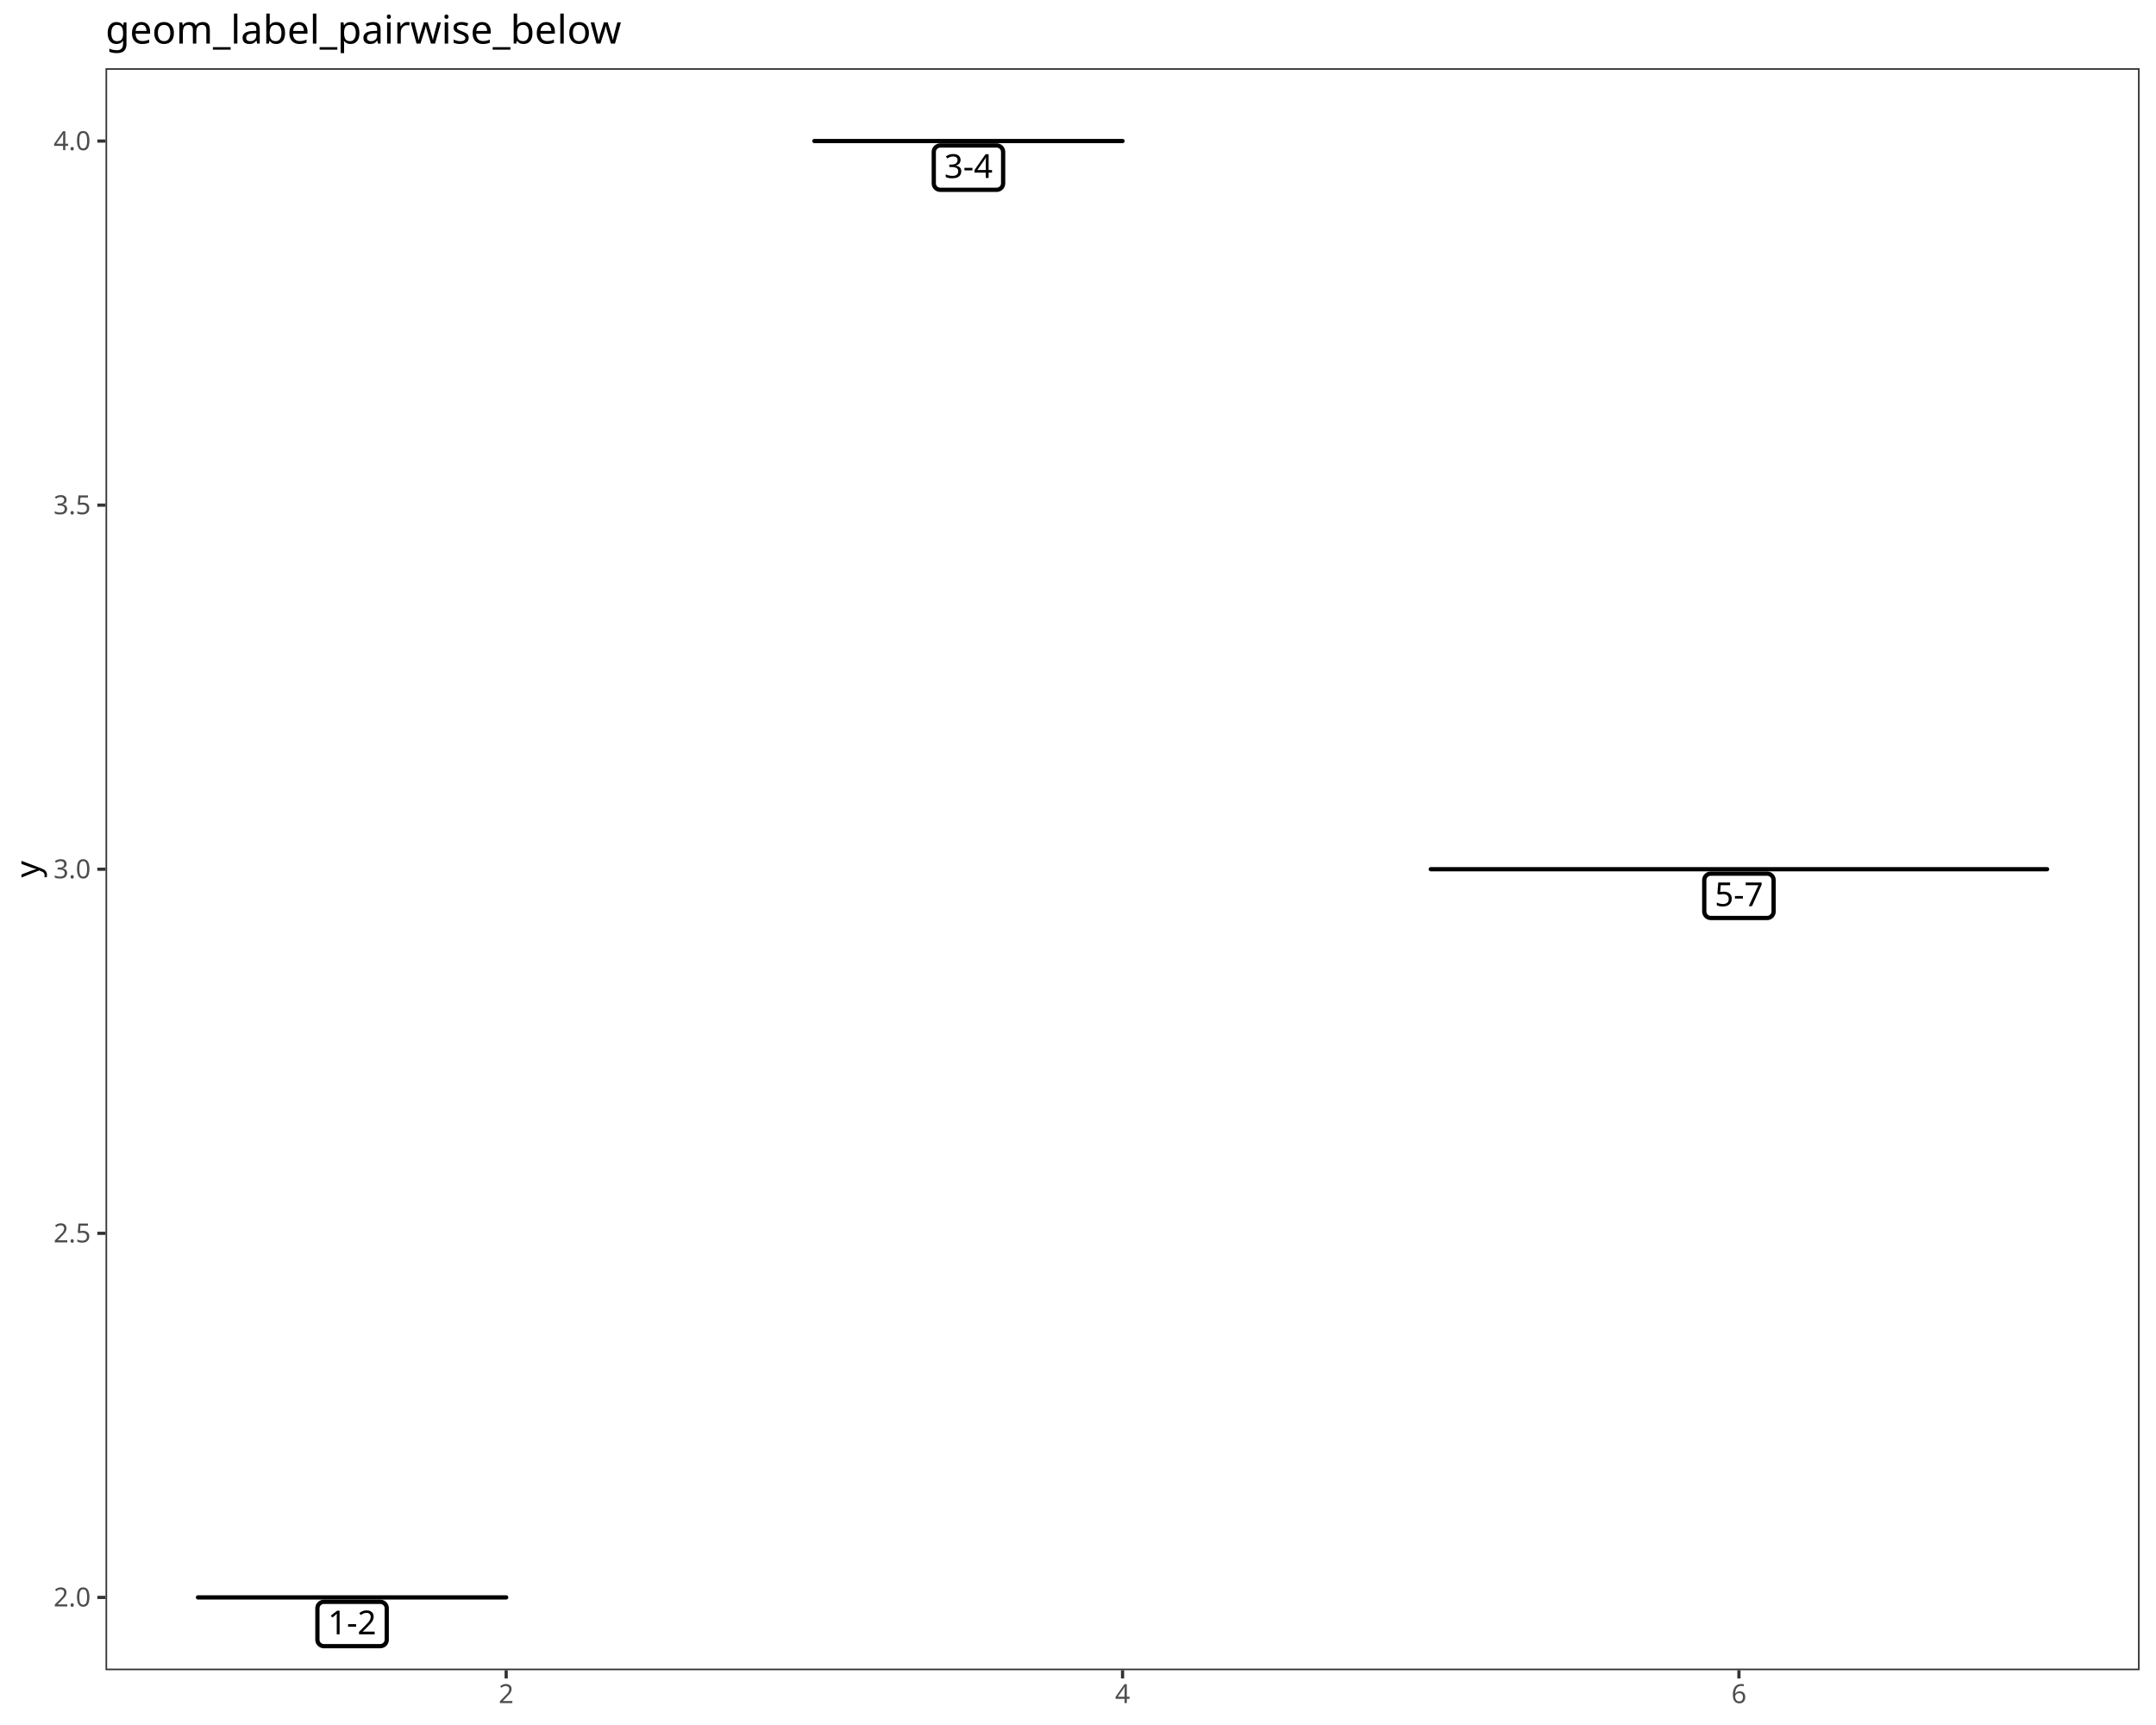
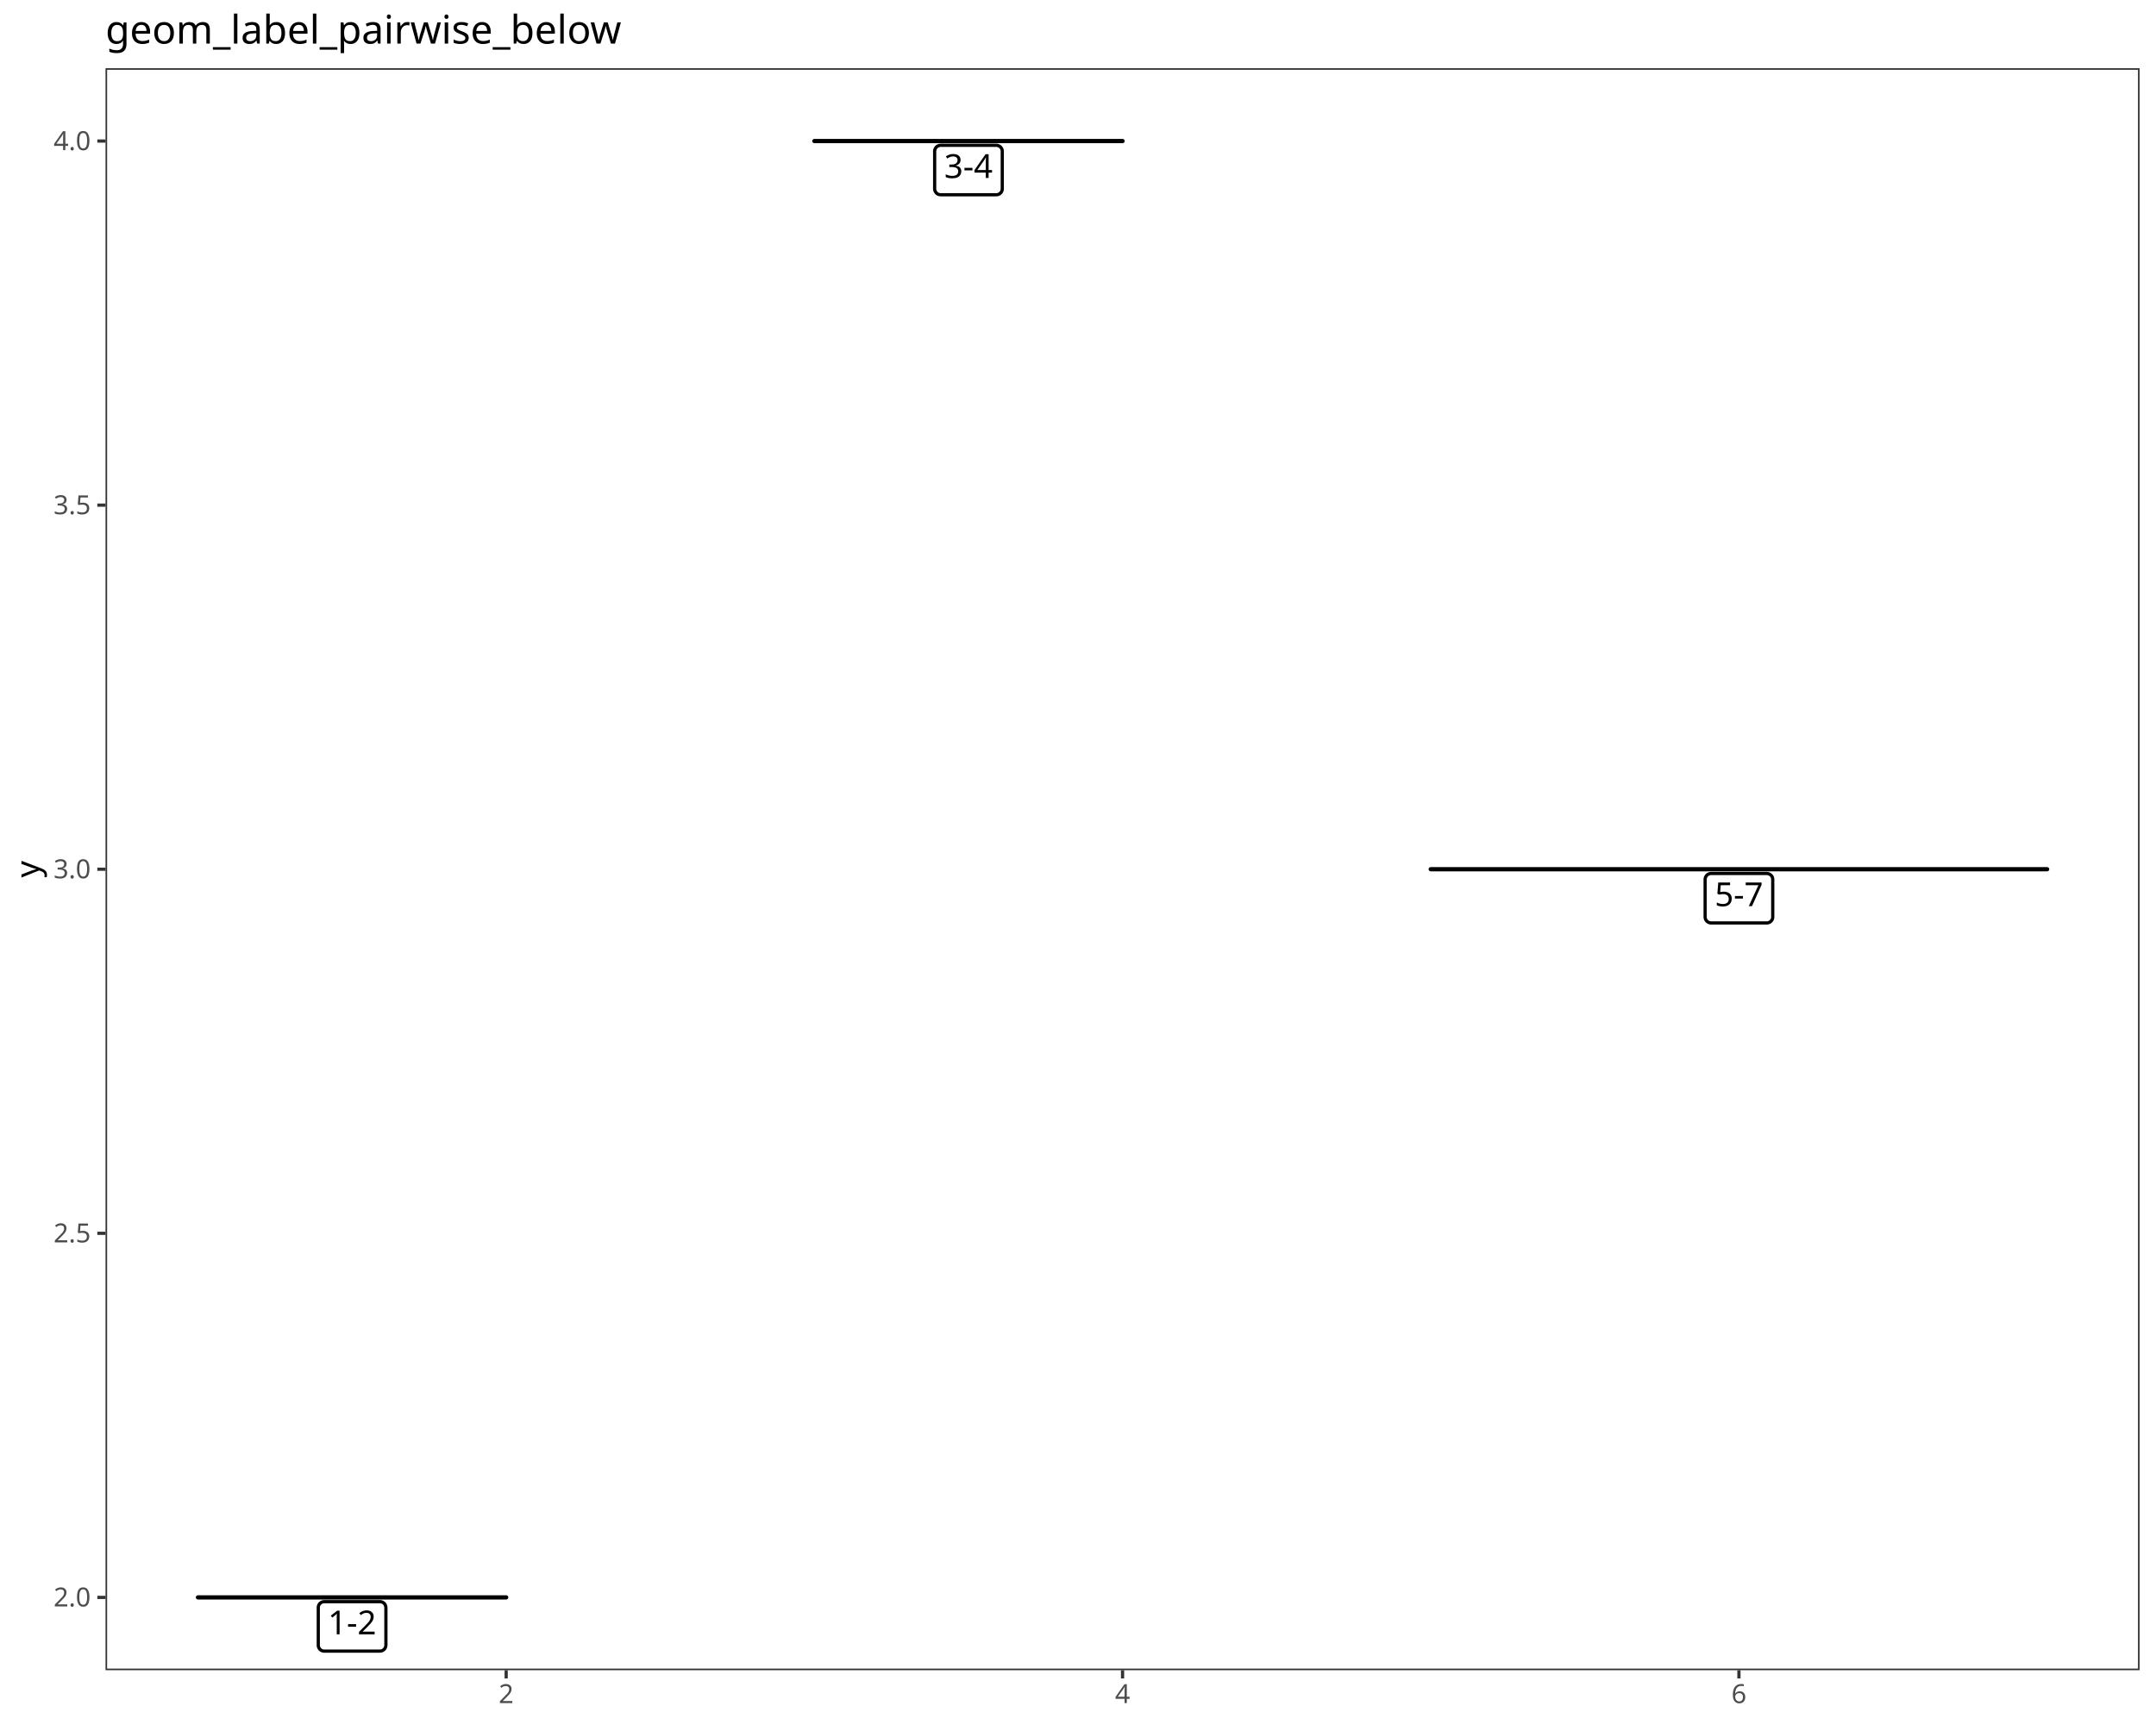
<svg xmlns="http://www.w3.org/2000/svg" class="svglite" data-engine-version="2.0" width="720.00pt" height="576.00pt" viewBox="0 0 720.00 576.00">
  <defs>
    <style type="text/css">
    .svglite line, .svglite polyline, .svglite polygon, .svglite path, .svglite rect, .svglite circle {
      fill: none;
      stroke: #000000;
      stroke-linecap: round;
      stroke-linejoin: round;
      stroke-miterlimit: 10.00;
    }
  </style>
  </defs>
  <rect width="100%" height="100%" style="stroke: none; fill: #FFFFFF;" />
  <defs>
    <clipPath id="cpMC4wMHw3MjAuMDB8MC4wMHw1NzYuMDA=">
      <rect x="0.00" y="0.00" width="720.00" height="576.00" />
    </clipPath>
  </defs>
  <g clip-path="url(#cpMC4wMHw3MjAuMDB8MC4wMHw1NzYuMDA=)">
    <rect x="0.00" y="0.00" width="720.00" height="576.00" style="stroke-width: 1.07; stroke: #FFFFFF; fill: #FFFFFF;" />
  </g>
  <defs>
    <clipPath id="cpMzUuMjR8NzE0LjUyfDIyLjc4fDU1Ny43MQ==">
      <rect x="35.24" y="22.78" width="679.28" height="534.92" />
    </clipPath>
  </defs>
  <g clip-path="url(#cpMzUuMjR8NzE0LjUyfDIyLjc4fDU1Ny43MQ==)">
    <rect x="35.24" y="22.78" width="679.28" height="534.92" style="stroke-width: 1.07; stroke: none; fill: #FFFFFF;" />
    <line x1="66.11" y1="533.39" x2="169.04" y2="533.39" style="stroke-width: 1.42;" />
-     <polygon points="108.16,549.67 126.99,549.67 126.91,549.67 127.25,549.65 127.59,549.58 127.92,549.46 128.22,549.29 128.49,549.07 128.72,548.81 128.91,548.51 129.04,548.19 129.13,547.86 129.15,547.51 129.15,547.51 129.15,537.03 129.15,537.03 129.13,536.68 129.04,536.35 128.91,536.03 128.72,535.73 128.49,535.47 128.22,535.25 127.92,535.08 127.59,534.96 127.25,534.89 126.99,534.87 108.16,534.87 108.42,534.89 108.07,534.87 107.73,534.91 107.39,535.01 107.08,535.16 106.79,535.36 106.54,535.60 106.33,535.88 106.17,536.18 106.06,536.51 106.00,536.86 106.00,537.03 106.00,547.51 106.00,547.33 106.00,547.68 106.06,548.03 106.17,548.36 106.33,548.66 106.54,548.94 106.79,549.18 107.08,549.38 107.39,549.53 107.73,549.62 108.07,549.67 " style="stroke-width: 1.42; fill: #FFFFFF;" />
+     <polygon points="108.27,551.33 126.88,551.33 126.80,551.32 127.12,551.31 127.43,551.25 127.73,551.13 128.01,550.97 128.26,550.77 128.47,550.53 128.64,550.26 128.76,549.97 128.84,549.66 128.87,549.34 128.87,549.34 128.87,536.80 128.87,536.80 128.84,536.48 128.76,536.17 128.64,535.88 128.47,535.61 128.26,535.37 128.01,535.17 127.73,535.01 127.43,534.89 127.12,534.83 126.88,534.81 108.27,534.81 108.51,534.83 108.19,534.82 107.87,534.85 107.57,534.94 107.28,535.08 107.02,535.26 106.78,535.48 106.59,535.74 106.44,536.02 106.34,536.33 106.29,536.64 106.29,536.80 106.29,549.34 106.29,549.18 106.29,549.50 106.34,549.82 106.44,550.12 106.59,550.40 106.78,550.66 107.02,550.88 107.28,551.06 107.57,551.20 107.87,551.29 108.19,551.32 " style="stroke-width: 1.07; fill: #FFFFFF;" />
    <text x="117.58" y="545.72" text-anchor="middle" style="font-size: 11.04px; font-family: sans;" textLength="15.96px" lengthAdjust="spacingAndGlyphs">1-2</text>
    <line x1="271.96" y1="47.10" x2="374.88" y2="47.10" style="stroke-width: 1.42;" />
-     <polygon points="314.00,63.38 332.84,63.38 332.75,63.37 333.10,63.36 333.44,63.29 333.76,63.17 334.06,62.99 334.33,62.77 334.56,62.51 334.75,62.22 334.89,61.90 334.97,61.56 335.00,61.22 335.00,61.22 335.00,50.74 335.00,50.74 334.97,50.39 334.89,50.05 334.75,49.73 334.56,49.44 334.33,49.18 334.06,48.96 333.76,48.79 333.44,48.66 333.10,48.59 332.84,48.58 314.00,48.58 314.26,48.59 313.91,48.58 313.57,48.62 313.23,48.72 312.92,48.87 312.63,49.06 312.38,49.31 312.17,49.58 312.01,49.89 311.90,50.22 311.85,50.56 311.84,50.74 311.84,61.22 311.85,61.04 311.85,61.39 311.90,61.73 312.01,62.06 312.17,62.37 312.38,62.65 312.63,62.89 312.92,63.09 313.23,63.24 313.57,63.33 313.91,63.37 " style="stroke-width: 1.42; fill: #FFFFFF;" />
+     <polygon points="314.12,65.03 332.72,65.03 332.64,65.03 332.96,65.02 333.27,64.95 333.57,64.84 333.85,64.68 334.10,64.48 334.31,64.24 334.48,63.97 334.61,63.68 334.68,63.37 334.71,63.05 334.71,63.05 334.71,50.51 334.71,50.51 334.68,50.19 334.61,49.88 334.48,49.58 334.31,49.31 334.10,49.07 333.85,48.87 333.57,48.71 333.27,48.60 332.96,48.53 332.72,48.52 314.12,48.52 314.36,48.53 314.04,48.52 313.72,48.56 313.41,48.65 313.12,48.79 312.86,48.97 312.63,49.19 312.44,49.45 312.29,49.73 312.19,50.03 312.13,50.35 312.13,50.51 312.13,63.05 312.13,62.89 312.13,63.21 312.19,63.52 312.29,63.83 312.44,64.11 312.63,64.36 312.86,64.59 313.12,64.77 313.41,64.90 313.72,64.99 314.04,65.03 " style="stroke-width: 1.07; fill: #FFFFFF;" />
    <text x="323.42" y="59.43" text-anchor="middle" style="font-size: 11.04px; font-family: sans;" textLength="15.96px" lengthAdjust="spacingAndGlyphs">3-4</text>
    <line x1="477.80" y1="290.24" x2="683.64" y2="290.24" style="stroke-width: 1.42;" />
-     <polygon points="571.30,306.52 590.14,306.52 590.05,306.52 590.40,306.51 590.74,306.44 591.07,306.31 591.37,306.14 591.64,305.92 591.87,305.66 592.05,305.37 592.19,305.05 592.27,304.71 592.30,304.36 592.30,304.36 592.30,293.88 592.30,293.88 592.27,293.54 592.19,293.20 592.05,292.88 591.87,292.59 591.64,292.33 591.37,292.11 591.07,291.93 590.74,291.81 590.40,291.74 590.14,291.72 571.30,291.72 571.56,291.74 571.22,291.73 570.87,291.77 570.54,291.86 570.22,292.01 569.94,292.21 569.69,292.45 569.48,292.73 569.32,293.04 569.21,293.37 569.15,293.71 569.14,293.88 569.14,304.36 569.15,304.19 569.15,304.54 569.21,304.88 569.32,305.21 569.48,305.52 569.69,305.79 569.94,306.04 570.22,306.23 570.54,306.38 570.87,306.48 571.22,306.52 " style="stroke-width: 1.42; fill: #FFFFFF;" />
+     <polygon points="571.42,308.18 590.03,308.18 589.95,308.18 590.27,308.17 590.58,308.10 590.88,307.99 591.15,307.83 591.40,307.63 591.61,307.39 591.79,307.12 591.91,306.82 591.99,306.51 592.01,306.19 592.01,306.19 592.01,293.65 592.01,293.65 591.99,293.34 591.91,293.02 591.79,292.73 591.61,292.46 591.40,292.22 591.15,292.02 590.88,291.86 590.58,291.75 590.27,291.68 590.03,291.67 571.42,291.67 571.66,291.68 571.34,291.67 571.02,291.71 570.71,291.80 570.43,291.93 570.16,292.11 569.93,292.34 569.74,292.59 569.59,292.88 569.49,293.18 569.44,293.49 569.43,293.65 569.43,306.19 569.44,306.03 569.44,306.35 569.49,306.67 569.59,306.97 569.74,307.25 569.93,307.51 570.16,307.73 570.43,307.91 570.71,308.05 571.02,308.14 571.34,308.18 " style="stroke-width: 1.07; fill: #FFFFFF;" />
    <text x="580.72" y="302.58" text-anchor="middle" style="font-size: 11.04px; font-family: sans;" textLength="15.96px" lengthAdjust="spacingAndGlyphs">5-7</text>
    <rect x="35.24" y="22.78" width="679.28" height="534.92" style="stroke-width: 1.07; stroke: #333333;" />
  </g>
  <g clip-path="url(#cpMC4wMHw3MjAuMDB8MC4wMHw1NzYuMDA=)">
    <text x="30.31" y="536.42" text-anchor="end" style="font-size: 8.80px; fill: #4D4D4D; font-family: sans;" textLength="12.23px" lengthAdjust="spacingAndGlyphs">2.0</text>
    <text x="30.31" y="414.85" text-anchor="end" style="font-size: 8.80px; fill: #4D4D4D; font-family: sans;" textLength="12.23px" lengthAdjust="spacingAndGlyphs">2.5</text>
    <text x="30.31" y="293.27" text-anchor="end" style="font-size: 8.80px; fill: #4D4D4D; font-family: sans;" textLength="12.23px" lengthAdjust="spacingAndGlyphs">3.0</text>
    <text x="30.31" y="171.70" text-anchor="end" style="font-size: 8.80px; fill: #4D4D4D; font-family: sans;" textLength="12.23px" lengthAdjust="spacingAndGlyphs">3.5</text>
    <text x="30.31" y="50.13" text-anchor="end" style="font-size: 8.80px; fill: #4D4D4D; font-family: sans;" textLength="12.23px" lengthAdjust="spacingAndGlyphs">4.0</text>
    <polyline points="32.50,533.39 35.24,533.39 " style="stroke-width: 1.07; stroke: #333333; stroke-linecap: butt;" />
    <polyline points="32.50,411.82 35.24,411.82 " style="stroke-width: 1.07; stroke: #333333; stroke-linecap: butt;" />
    <polyline points="32.50,290.24 35.24,290.24 " style="stroke-width: 1.07; stroke: #333333; stroke-linecap: butt;" />
    <polyline points="32.50,168.67 35.24,168.67 " style="stroke-width: 1.07; stroke: #333333; stroke-linecap: butt;" />
    <polyline points="32.50,47.10 35.24,47.10 " style="stroke-width: 1.07; stroke: #333333; stroke-linecap: butt;" />
    <polyline points="169.04,560.45 169.04,557.71 " style="stroke-width: 1.07; stroke: #333333; stroke-linecap: butt;" />
    <polyline points="374.88,560.45 374.88,557.71 " style="stroke-width: 1.07; stroke: #333333; stroke-linecap: butt;" />
    <polyline points="580.72,560.45 580.72,557.71 " style="stroke-width: 1.07; stroke: #333333; stroke-linecap: butt;" />
    <text x="169.04" y="568.69" text-anchor="middle" style="font-size: 8.80px; fill: #4D4D4D; font-family: sans;" textLength="4.89px" lengthAdjust="spacingAndGlyphs">2</text>
    <text x="374.88" y="568.69" text-anchor="middle" style="font-size: 8.80px; fill: #4D4D4D; font-family: sans;" textLength="4.89px" lengthAdjust="spacingAndGlyphs">4</text>
    <text x="580.72" y="568.69" text-anchor="middle" style="font-size: 8.80px; fill: #4D4D4D; font-family: sans;" textLength="4.89px" lengthAdjust="spacingAndGlyphs">6</text>
    <text transform="translate(13.05,290.24) rotate(-90)" text-anchor="middle" style="font-size: 11.00px; font-family: sans;" textLength="5.50px" lengthAdjust="spacingAndGlyphs">y</text>
    <text x="35.24" y="14.56" style="font-size: 13.20px; font-family: sans;" textLength="165.85px" lengthAdjust="spacingAndGlyphs">geom_label_pairwise_below</text>
  </g>
</svg>
